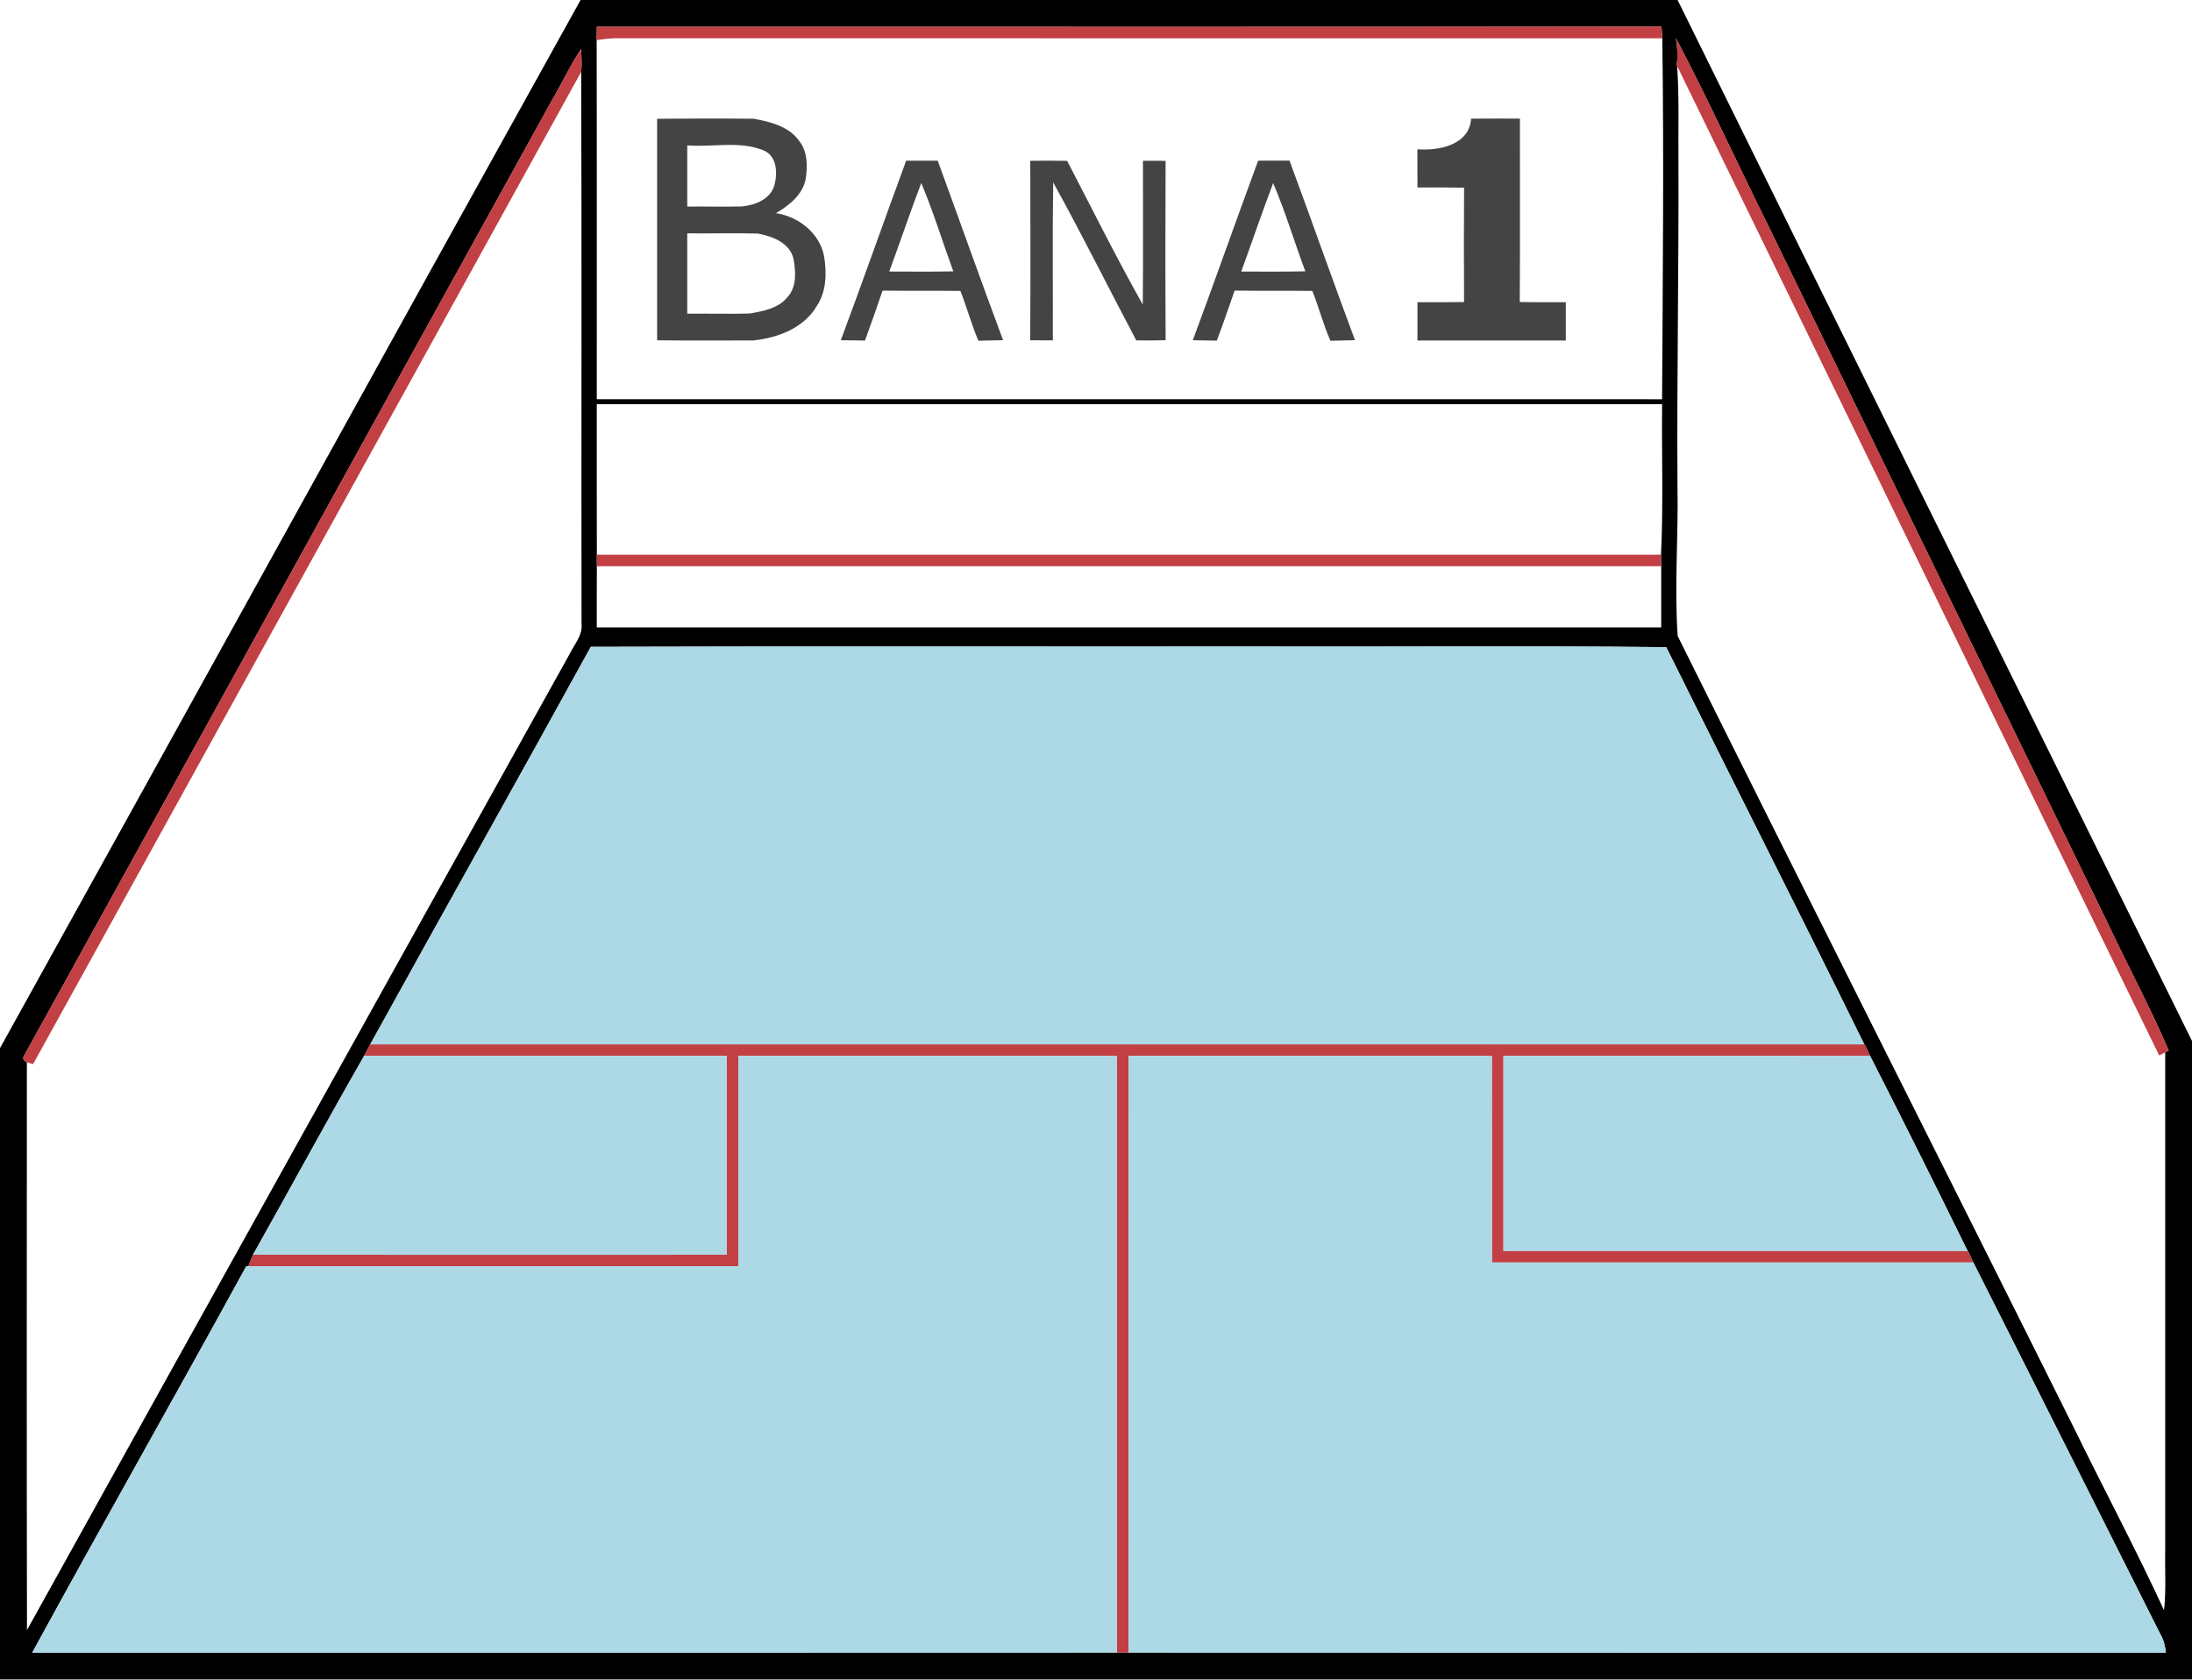
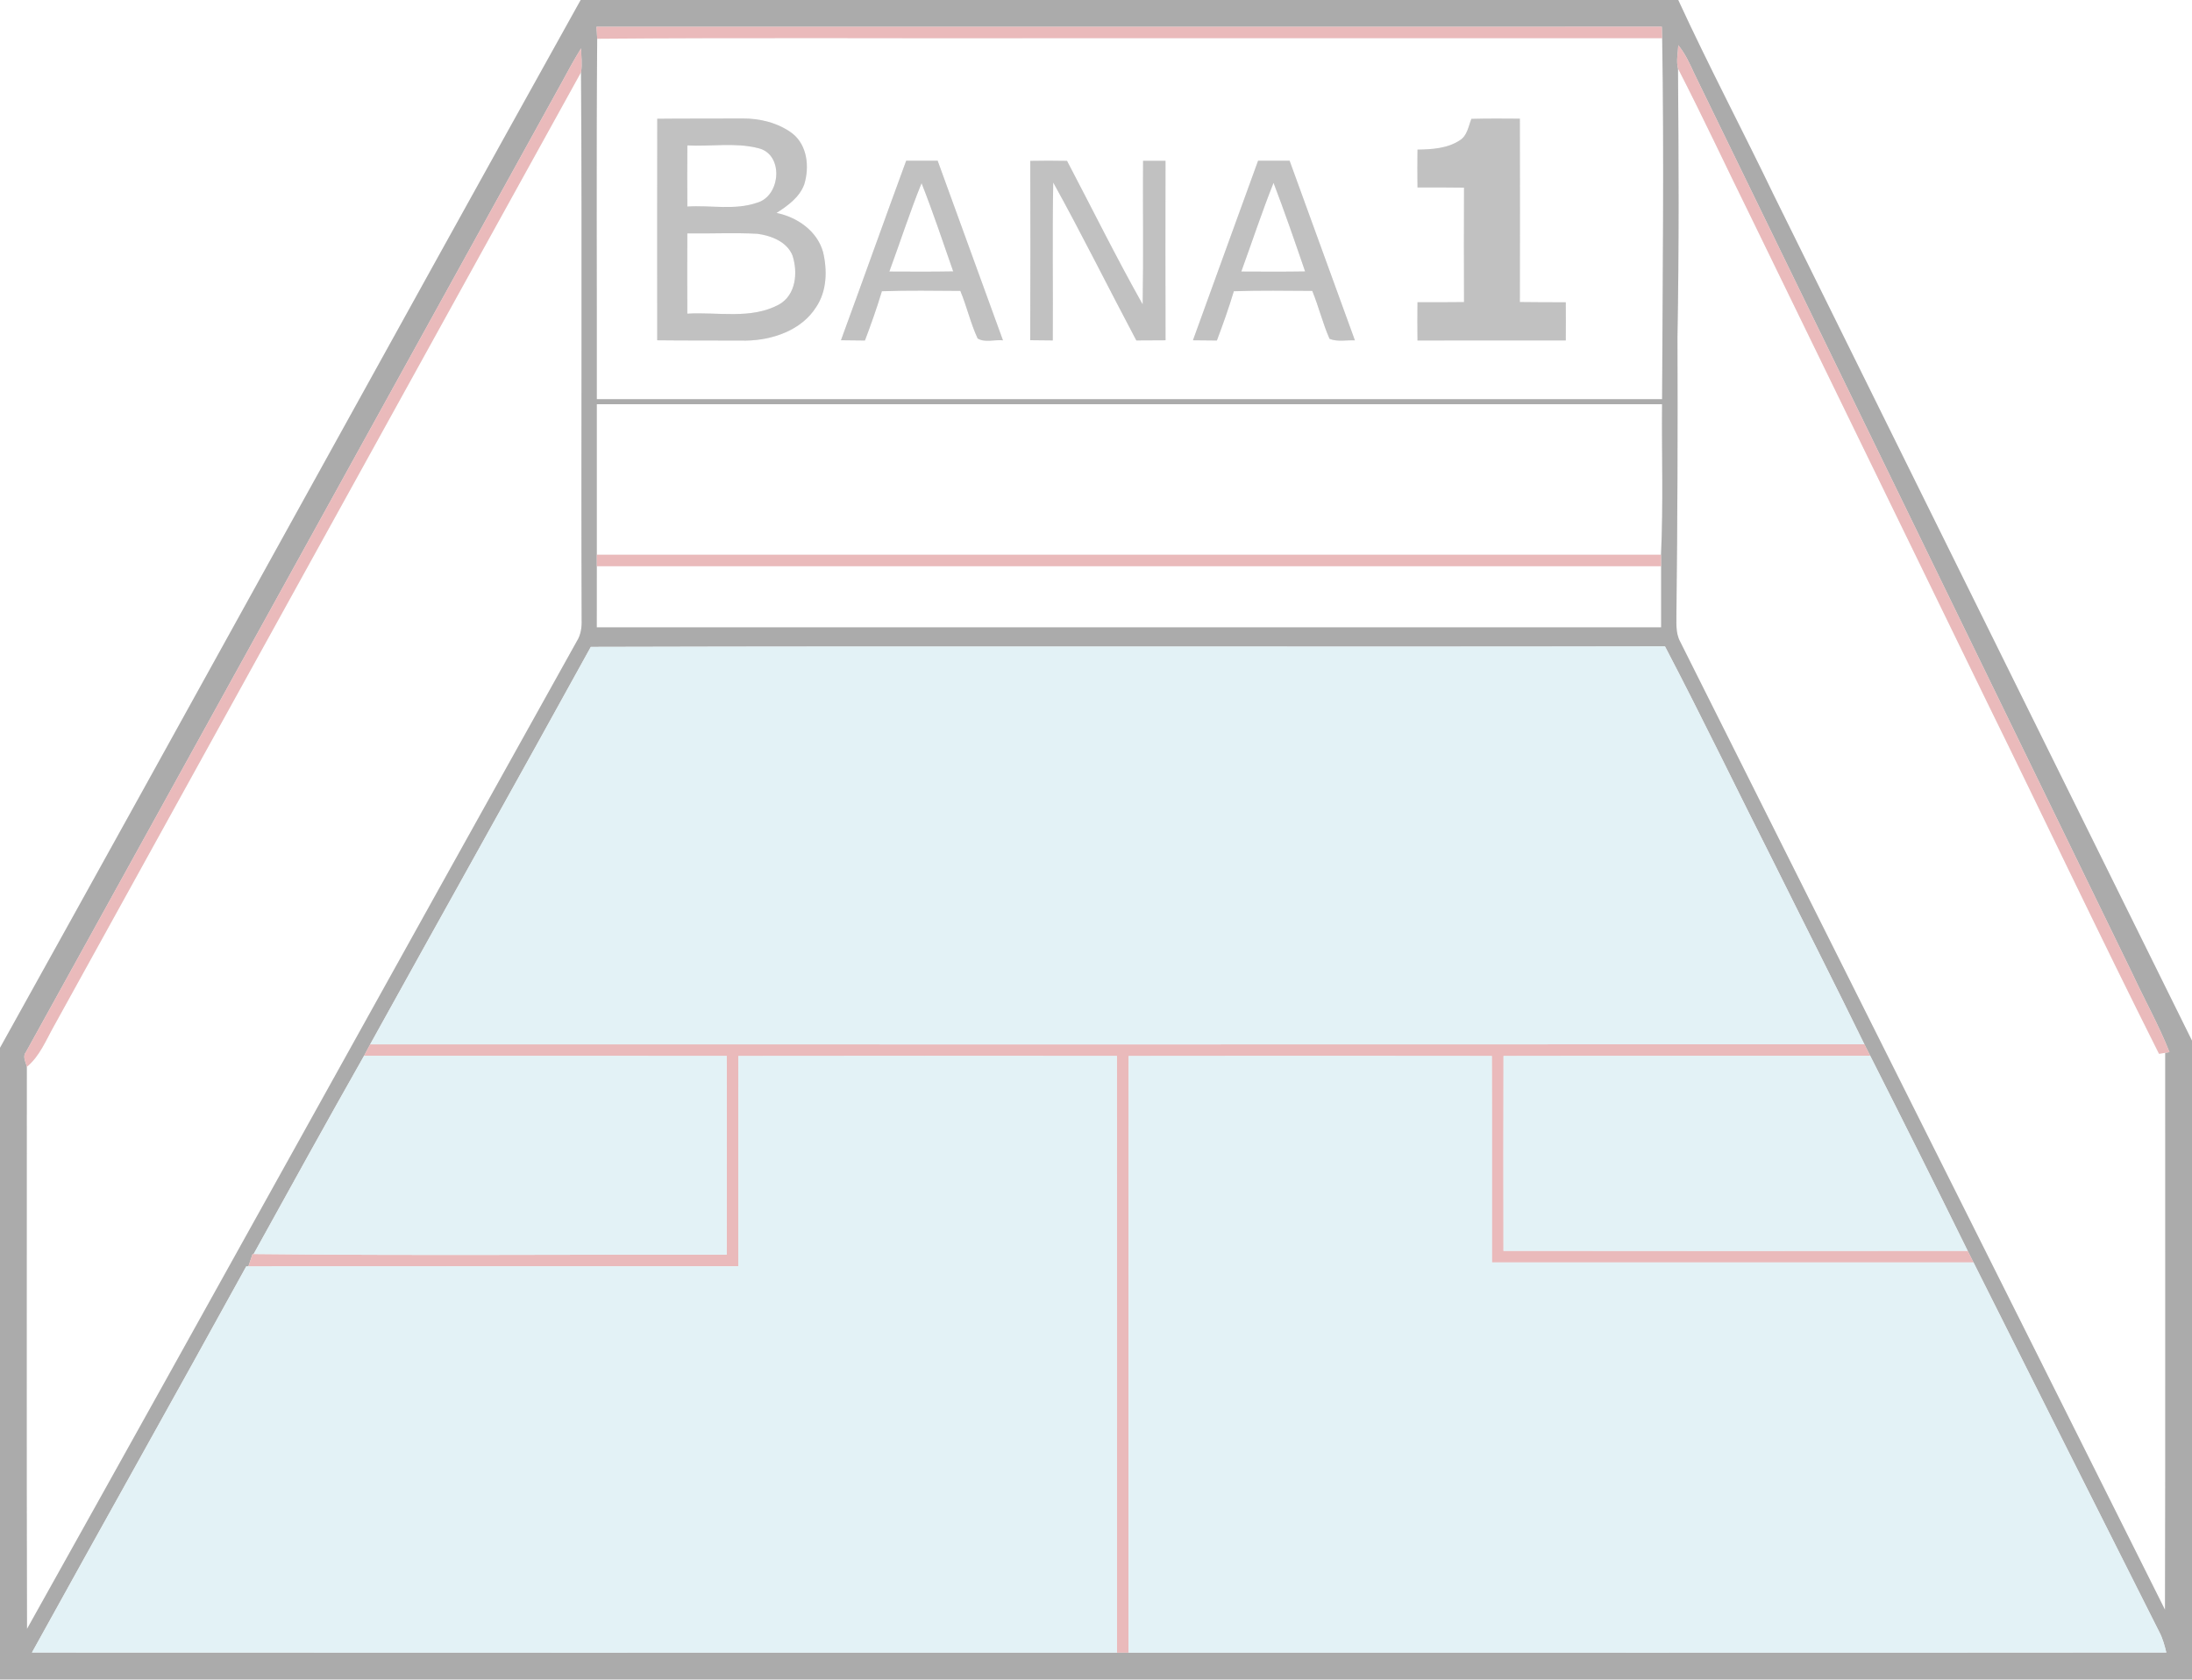
<svg xmlns="http://www.w3.org/2000/svg" width="573pt" height="439pt" viewBox="0 0 573 439" version="1.1">
  <g id="#ffffffff">
-     <path fill="#ffffff" opacity="1.00" d=" M 0.00 0.00 L 151.77 0.00 C 101.06 91.26 50.66 182.69 0.00 273.98 L 0.00 0.00 Z" />
-     <path fill="#ffffff" opacity="1.00" d=" M 438.53 0.00 L 573.00 0.00 L 573.00 272.10 C 528.21 181.38 483.25 90.75 438.53 0.00 Z" />
-     <path fill="#ffffff" opacity="1.00" d=" M 155.97 10.49 C 157.63 10.23 159.31 10.01 161.00 9.99 C 252.18 10.02 343.36 9.99 434.54 10.01 C 434.98 41.46 434.65 72.92 434.48 104.37 C 341.65 104.35 248.83 104.37 156.00 104.36 C 155.98 73.07 156.04 41.78 155.97 10.49 M 171.78 31.05 C 171.80 50.35 171.80 69.65 171.78 88.95 C 180.17 89.05 188.55 89.00 196.94 88.99 C 203.30 88.32 210.15 85.76 213.53 79.96 C 216.03 76.19 216.12 71.41 215.44 67.09 C 214.35 61.03 208.75 56.56 202.81 55.73 C 206.23 53.74 209.74 50.98 210.59 46.90 C 211.10 43.54 211.16 39.73 208.96 36.91 C 206.29 33.05 201.37 31.83 197.01 31.04 C 188.60 30.95 180.19 30.98 171.78 31.05 M 384.56 31.02 C 384.11 37.93 376.09 39.45 370.52 39.03 C 370.52 42.35 370.52 45.68 370.53 49.00 C 374.59 49.00 378.66 48.97 382.72 49.05 C 382.65 59.02 382.67 68.99 382.72 78.96 C 378.65 79.02 374.59 79.00 370.53 79.00 C 370.52 82.33 370.52 85.66 370.53 89.00 C 383.45 89.00 396.38 89.00 409.31 89.00 C 409.31 85.66 409.32 82.33 409.31 79.00 C 405.30 79.00 401.28 79.03 397.27 78.94 C 397.37 62.96 397.29 46.98 397.31 31.00 C 393.06 31.00 388.81 30.98 384.56 31.02 M 219.80 88.93 C 221.90 88.97 224.00 89.00 226.11 89.01 C 227.71 84.69 229.21 80.34 230.70 75.97 C 237.49 76.05 244.27 75.94 251.06 76.05 C 252.74 80.34 253.95 84.81 255.75 89.06 C 257.90 89.01 260.05 88.97 262.21 88.92 C 256.38 73.33 250.84 57.63 245.12 42.00 C 242.37 42.00 239.62 42.00 236.88 42.00 C 231.13 57.63 225.61 73.33 219.80 88.93 M 269.32 42.04 C 269.35 57.67 269.40 73.31 269.30 88.94 C 271.27 88.97 273.24 88.98 275.21 88.97 C 275.26 75.21 275.08 61.44 275.31 47.68 C 282.84 61.28 289.75 75.23 297.03 88.97 C 299.58 89.01 302.14 89.00 304.70 88.93 C 304.61 73.31 304.62 57.68 304.69 42.05 C 302.72 42.02 300.75 42.02 298.78 42.04 C 298.77 54.57 298.86 67.11 298.73 79.64 C 291.80 67.31 285.48 54.62 278.96 42.05 C 275.75 41.98 272.53 41.98 269.32 42.04 M 311.81 88.93 C 313.89 88.98 315.98 89.00 318.07 89.04 C 319.74 84.72 321.18 80.31 322.74 75.95 C 329.51 76.08 336.28 75.92 343.06 76.05 C 344.76 80.34 345.92 84.84 347.78 89.07 C 349.92 89.01 352.05 88.97 354.20 88.92 C 348.37 73.32 342.86 57.60 337.08 41.98 C 334.35 42.00 331.62 42.00 328.89 42.00 C 323.12 57.61 317.61 73.33 311.81 88.93 Z" />
-     <path fill="#ffffff" opacity="1.00" d=" M 438.41 17.24 C 480.48 103.42 522.28 189.74 564.42 275.88 L 566.00 275.09 C 566.00 318.41 566.00 361.72 566.00 405.04 C 565.89 410.33 566.28 415.64 565.69 420.92 C 558.36 405.02 550.11 389.56 542.42 373.83 C 507.92 304.57 472.97 235.54 438.55 166.24 C 437.65 153.25 438.76 140.10 438.50 127.05 C 438.31 98.37 438.88 69.70 438.75 41.01 C 438.69 33.09 438.96 25.15 438.41 17.24 Z" />
-     <path fill="#ffffff" opacity="1.00" d=" M 8.64 278.16 C 56.40 191.70 104.22 105.27 151.92 18.78 C 152.11 66.86 151.93 114.94 152.02 163.02 C 152.37 166.04 150.15 168.39 148.92 170.93 C 101.64 255.99 54.25 341.00 7.05 426.11 C 6.95 376.63 7.01 327.14 7.02 277.65 C 7.42 277.78 8.24 278.03 8.64 278.16 Z" />
-     <path fill="#ffffff" opacity="1.00" d=" M 179.65 38.00 C 186.27 38.54 193.32 36.71 199.62 39.32 C 203.10 40.74 203.28 45.17 202.47 48.29 C 201.51 52.05 197.46 53.58 194.00 53.97 C 189.22 54.09 184.43 53.95 179.65 54.00 C 179.65 48.67 179.65 43.33 179.65 38.00 Z" />
-     <path fill="#ffffff" opacity="1.00" d=" M 240.82 47.83 C 244.00 55.38 246.39 63.25 249.21 70.94 C 243.62 71.05 238.04 71.00 232.45 70.98 C 235.29 63.28 237.90 55.50 240.82 47.83 Z" />
-     <path fill="#ffffff" opacity="1.00" d=" M 332.81 47.85 C 336.03 55.38 338.35 63.27 341.23 70.93 C 335.64 71.05 330.05 70.99 324.46 70.99 C 327.28 63.29 329.90 55.51 332.81 47.85 Z" />
-     <path fill="#ffffff" opacity="1.00" d=" M 179.65 61.00 C 185.80 61.06 191.96 60.89 198.10 61.05 C 201.89 61.74 206.43 63.46 207.43 67.64 C 208.04 70.98 208.32 75.05 205.81 77.72 C 203.42 80.64 199.47 81.34 195.97 81.96 C 190.53 82.10 185.09 81.95 179.65 82.00 C 179.65 75.00 179.65 68.00 179.65 61.00 Z" />
-     <path fill="#ffffff" opacity="1.00" d=" M 156.00 105.64 C 248.83 105.64 341.66 105.64 434.49 105.64 C 434.34 118.76 434.84 131.89 434.20 145.00 C 341.48 145.00 248.75 145.00 156.02 145.00 C 155.97 131.88 156.01 118.76 156.00 105.64 Z" />
-     <path fill="#ffffff" opacity="1.00" d=" M 156.02 148.00 C 248.76 148.00 341.51 148.00 434.25 148.00 C 434.24 153.33 434.25 158.66 434.25 164.00 C 341.50 164.00 248.75 164.00 156.00 164.00 C 156.01 158.67 155.98 153.33 156.02 148.00 Z" />
+     <path fill="#ffffff" opacity="1.00" d=" M 0.00 0.00 L 151.79 0.00 C 101.02 91.20 50.73 182.67 0.00 273.90 L 0.00 0.00 Z" />
+     <path fill="#ffffff" opacity="1.00" d=" M 438.70 0.00 L 573.00 0.00 L 573.00 272.03 C 536.58 198.48 500.26 124.88 463.84 51.33 C 455.58 34.16 446.67 17.30 438.70 0.00 Z" />
+     <path fill="#ffffff" opacity="1.00" d=" M 156.11 10.13 C 196.39 9.79 236.68 10.08 276.96 9.98 C 329.47 9.98 381.98 9.99 434.50 9.98 C 435.02 41.43 434.61 72.89 434.48 104.34 C 341.65 104.36 248.83 104.36 156.01 104.34 C 156.06 72.94 155.85 41.53 156.11 10.13 M 171.81 31.04 C 171.77 50.35 171.79 69.65 171.80 88.95 C 179.53 89.05 187.25 88.97 194.98 89.03 C 201.88 88.93 209.47 86.38 213.33 80.30 C 216.17 76.10 216.29 70.65 215.15 65.87 C 213.60 60.35 208.40 56.77 202.99 55.66 C 205.90 53.79 208.96 51.62 210.22 48.24 C 211.63 43.71 211.08 38.04 207.16 34.90 C 203.43 32.10 198.63 30.92 194.01 30.97 C 186.61 31.03 179.21 30.95 171.81 31.04 M 384.63 31.07 C 383.85 33.01 383.56 35.44 381.64 36.65 C 378.38 38.82 374.34 39.04 370.54 39.11 C 370.50 42.41 370.50 45.70 370.54 49.00 C 374.59 48.99 378.64 48.99 382.70 49.05 C 382.66 59.02 382.67 68.99 382.70 78.96 C 378.64 79.01 374.59 79.01 370.54 79.00 C 370.50 82.33 370.50 85.66 370.54 89.00 C 383.46 89.00 396.38 89.01 409.30 88.99 C 409.33 85.66 409.33 82.33 409.30 79.01 C 405.30 79.02 401.30 79.00 397.30 78.95 C 397.34 62.97 397.33 46.99 397.30 31.02 C 393.08 30.98 388.85 30.96 384.63 31.07 M 236.88 42.01 C 231.14 57.63 225.56 73.31 219.83 88.94 C 221.92 88.97 224.01 88.99 226.10 89.01 C 227.70 84.76 229.23 80.49 230.53 76.13 C 237.36 75.87 244.20 76.01 251.04 76.04 C 252.73 80.12 253.70 84.48 255.56 88.48 C 257.42 89.62 260.03 88.74 262.18 88.96 C 256.45 73.33 250.84 57.65 245.11 42.01 C 242.36 42.00 239.62 42.00 236.88 42.01 M 269.32 42.05 C 269.35 57.68 269.38 73.30 269.30 88.93 C 271.26 88.95 273.23 88.97 275.20 88.99 C 275.30 75.23 275.05 61.46 275.32 47.71 C 282.85 61.31 289.75 75.26 297.04 88.99 C 299.59 88.99 302.13 88.98 304.68 88.95 C 304.63 73.31 304.65 57.67 304.67 42.03 C 302.71 42.03 300.76 42.03 298.80 42.03 C 298.72 54.55 298.92 67.06 298.70 79.57 C 291.77 67.26 285.50 54.56 278.93 42.05 C 275.72 41.98 272.52 41.99 269.32 42.05 M 328.87 42.01 C 323.15 57.64 317.54 73.31 311.84 88.95 C 313.93 88.97 316.01 88.99 318.10 89.01 C 319.70 84.76 321.23 80.48 322.53 76.13 C 329.36 75.88 336.20 76.01 343.03 76.04 C 344.72 80.15 345.76 84.51 347.55 88.57 C 349.62 89.41 351.98 88.86 354.18 88.97 C 348.45 73.33 342.84 57.65 337.11 42.01 C 334.36 42.00 331.61 42.00 328.87 42.01 Z" />
+     <path fill="#ffffff" opacity="1.00" d=" M 438.64 17.91 C 445.28 30.84 451.42 44.02 457.86 57.06 C 478.38 99.23 498.92 141.40 519.44 183.57 C 534.48 214.17 549.07 245.00 564.38 275.46 C 564.78 275.40 565.59 275.27 566.00 275.21 C 565.96 323.73 566.08 372.26 565.94 420.78 C 523.75 336.40 481.44 252.08 439.21 167.73 C 437.91 165.36 438.28 162.57 438.23 159.98 C 438.52 136.00 438.58 112.01 438.50 88.02 C 438.93 64.66 438.81 41.28 438.64 17.91 Z" />
+     <path fill="#ffffff" opacity="1.00" d=" M 14.11 268.19 C 60.04 185.10 105.92 101.98 151.88 18.90 C 152.19 66.60 151.87 114.31 152.04 162.02 C 152.11 163.98 151.84 165.98 150.76 167.66 C 102.78 253.66 55.12 339.84 7.06 425.79 C 6.92 376.82 7.03 327.85 7.01 278.88 C 10.39 276.08 12.01 271.92 14.11 268.19 Z" />
+     <path fill="#ffffff" opacity="1.00" d=" M 179.68 38.01 C 185.82 38.34 192.15 37.19 198.17 38.72 C 204.96 40.25 204.13 51.25 197.90 52.99 C 192.07 55.02 185.72 53.59 179.68 53.99 C 179.64 48.66 179.64 43.34 179.68 38.01 Z" />
+     <path fill="#ffffff" opacity="1.00" d=" M 232.48 70.98 C 235.31 63.29 237.83 55.48 240.90 47.88 C 243.90 55.48 246.48 63.23 249.17 70.94 C 243.60 71.04 238.04 71.01 232.48 70.98 Z" />
+     <path fill="#ffffff" opacity="1.00" d=" M 324.48 70.98 C 327.30 63.26 329.86 55.44 332.91 47.80 C 335.84 55.45 338.50 63.20 341.16 70.95 C 335.60 71.04 330.04 71.01 324.48 70.98 Z" />
+     <path fill="#ffffff" opacity="1.00" d=" M 179.67 61.01 C 185.78 61.10 191.89 60.79 197.99 61.11 C 201.59 61.60 205.72 63.17 207.17 66.80 C 208.60 71.23 208.09 77.11 203.62 79.61 C 196.27 83.57 187.63 81.50 179.67 81.99 C 179.64 75.00 179.64 68.00 179.67 61.01 Z" />
+     <path fill="#ffffff" opacity="1.00" d=" M 156.01 105.66 C 248.83 105.64 341.65 105.64 434.47 105.66 C 434.36 118.77 434.81 131.90 434.20 145.00 C 341.47 145.00 248.74 145.00 156.01 145.00 C 155.99 131.89 156.00 118.77 156.01 105.66 Z" />
+     <path fill="#ffffff" opacity="1.00" d=" M 156.01 148.00 C 248.75 148.00 341.49 148.00 434.23 148.00 C 434.24 153.33 434.24 158.66 434.23 163.99 C 341.49 164.01 248.75 164.00 156.00 163.99 C 156.00 158.66 155.99 153.33 156.01 148.00 Z" />
  </g>
-   <g id="#000000ff">
-     <path fill="#000000" opacity="1.00" d=" M 151.77 0.00 L 438.53 0.00 C 483.25 90.75 528.21 181.38 573.00 272.10 L 573.00 439.00 L 0.00 439.00 L 0.00 273.98 C 50.66 182.69 101.06 91.26 151.77 0.00 M 156.02 7.00 C 156.00 8.16 155.98 9.33 155.97 10.49 C 156.04 41.78 155.98 73.07 156.00 104.36 C 248.83 104.37 341.65 104.35 434.48 104.37 C 434.65 72.92 434.98 41.46 434.54 10.01 C 434.48 9.24 434.37 7.70 434.32 6.93 C 341.55 7.09 248.79 6.96 156.02 7.00 M 438.11 10.01 C 438.50 12.34 438.60 14.71 438.31 17.06 L 438.41 17.24 C 438.96 25.15 438.69 33.09 438.75 41.01 C 438.88 69.70 438.31 98.37 438.50 127.05 C 438.76 140.10 437.65 153.25 438.55 166.24 C 472.97 235.54 507.92 304.57 542.42 373.83 C 550.11 389.56 558.36 405.02 565.69 420.92 C 566.28 415.64 565.89 410.33 566.00 405.04 C 566.00 361.72 566.00 318.41 566.00 275.09 L 566.91 274.61 C 562.15 263.46 556.36 252.74 551.19 241.76 C 521.42 180.57 491.62 119.39 461.85 58.20 C 453.86 42.18 446.46 25.84 438.11 10.01 M 144.23 26.30 C 98.33 109.41 52.39 192.51 6.48 275.62 C 5.80 276.51 5.98 277.19 7.02 277.65 C 7.01 327.14 6.95 376.63 7.05 426.11 C 54.25 341.00 101.64 255.99 148.92 170.93 C 150.15 168.39 152.37 166.04 152.02 163.02 C 151.93 114.94 152.11 66.86 151.92 18.78 C 152.17 16.80 151.98 14.79 151.90 12.80 C 149.03 17.11 146.86 21.84 144.23 26.30 M 156.00 105.64 C 156.01 118.76 155.97 131.88 156.02 145.00 C 156.02 145.75 156.02 147.25 156.02 148.00 C 155.98 153.33 156.01 158.67 156.00 164.00 C 248.75 164.00 341.50 164.00 434.25 164.00 C 434.25 158.66 434.24 153.33 434.25 148.00 C 434.24 147.25 434.21 145.75 434.20 145.00 C 434.84 131.89 434.34 118.76 434.49 105.64 C 341.66 105.64 248.83 105.64 156.00 105.64 M 154.44 169.08 C 135.35 203.79 115.92 238.31 96.78 272.99 C 96.25 273.99 95.72 275.00 95.18 276.00 C 85.31 293.22 75.87 310.68 66.13 327.98 C 65.71 328.98 65.30 329.99 64.90 331.01 L 64.36 331.01 C 45.90 364.78 26.85 398.22 8.42 432.00 C 102.95 431.99 197.47 432.03 292.00 431.97 C 292.75 431.97 294.25 431.97 295.00 431.97 C 385.39 432.03 475.78 432.00 566.17 431.99 C 566.01 430.36 565.63 428.76 564.81 427.34 C 548.46 394.91 532.23 362.41 515.84 330.00 C 515.36 328.99 514.89 327.99 514.43 326.99 L 514.34 326.99 C 506.00 309.93 497.49 292.94 488.86 276.02 C 488.38 275.01 487.91 274.00 487.45 272.99 L 487.33 272.99 C 470.28 238.29 452.74 203.82 435.57 169.17 C 399.37 168.77 363.15 169.11 326.95 169.00 C 269.44 169.05 211.94 168.90 154.44 169.08 Z" />
+   <g id="#abababff">
+     <path fill="#ababab" opacity="1.00" d=" M 151.79 0.00 L 438.70 0.00 C 446.67 17.30 455.58 34.16 463.84 51.33 C 500.26 124.88 536.58 198.48 573.00 272.03 L 573.00 439.00 L 0.00 439.00 L 0.00 273.90 C 50.73 182.67 101.02 91.20 151.79 0.00 M 155.93 7.00 C 155.98 7.78 156.07 9.35 156.11 10.13 C 155.85 41.53 156.06 72.94 156.01 104.34 C 248.83 104.36 341.65 104.36 434.48 104.34 C 434.61 72.89 435.02 41.43 434.50 9.98 C 434.48 9.23 434.43 7.74 434.41 6.99 C 341.59 7.01 248.76 6.99 155.93 7.00 M 146.69 21.83 C 100.05 106.22 53.44 190.62 6.78 275.00 C 5.81 276.21 6.76 277.60 7.01 278.88 C 7.03 327.85 6.92 376.82 7.06 425.79 C 55.12 339.84 102.78 253.66 150.76 167.66 C 151.84 165.98 152.11 163.98 152.04 162.02 C 151.87 114.31 152.19 66.60 151.88 18.90 C 152.24 16.84 151.94 14.72 151.89 12.65 C 150.03 15.64 148.37 18.74 146.69 21.83 M 438.71 11.81 C 438.65 13.82 438.12 15.93 438.64 17.91 C 438.81 41.28 438.93 64.66 438.50 88.02 C 438.58 112.01 438.52 136.00 438.23 159.98 C 438.28 162.57 437.91 165.36 439.21 167.73 C 481.44 252.08 523.75 336.40 565.94 420.78 C 566.08 372.26 565.96 323.73 566.00 275.21 L 567.11 275.02 C 564.34 268.00 560.63 261.41 557.46 254.57 C 519.28 176.15 481.10 97.72 442.93 19.30 C 441.74 16.68 440.54 14.05 438.71 11.81 M 156.01 105.66 C 156.00 118.77 155.99 131.89 156.01 145.00 C 156.01 145.75 156.01 147.25 156.01 148.00 C 155.99 153.33 156.00 158.66 156.00 163.99 C 248.75 164.00 341.49 164.01 434.23 163.99 C 434.24 158.66 434.24 153.33 434.23 148.00 C 434.22 147.25 434.21 145.75 434.20 145.00 C 434.81 131.90 434.36 118.77 434.47 105.66 C 341.65 105.64 248.83 105.64 156.01 105.66 M 154.44 169.10 C 135.32 203.79 115.94 238.34 96.76 272.99 C 96.23 273.99 95.69 274.99 95.16 275.99 C 85.41 293.18 75.86 310.50 66.30 327.80 L 66.03 327.78 C 65.66 328.86 65.29 329.93 64.93 331.02 L 64.38 331.02 C 45.83 364.74 26.95 398.28 8.35 431.97 C 102.90 432.03 197.45 432.00 292.00 431.99 C 292.75 431.99 294.25 431.99 295.00 431.99 C 385.43 431.99 475.86 432.04 566.29 431.96 C 565.84 430.13 565.35 428.30 564.47 426.63 C 548.23 394.44 532.08 362.21 515.89 330.00 C 515.37 328.98 514.87 327.98 514.37 326.97 C 505.97 309.93 497.47 292.94 488.89 275.99 C 488.37 274.98 487.86 273.98 487.36 272.97 C 479.69 257.27 471.75 241.69 463.98 226.04 C 454.36 207.03 445.11 187.83 435.23 168.95 C 341.63 169.13 248.03 168.84 154.44 169.10 Z" />
  </g>
-   <g id="#c23f43ff">
-     <path fill="#c23f43" opacity="1.00" d=" M 156.02 7.00 C 248.79 6.96 341.55 7.09 434.32 6.93 C 434.37 7.70 434.48 9.24 434.54 10.01 C 343.36 9.99 252.18 10.02 161.00 9.99 C 159.31 10.01 157.63 10.23 155.97 10.49 C 155.98 9.33 156.00 8.16 156.02 7.00 Z" />
-     <path fill="#c23f43" opacity="1.00" d=" M 438.11 10.01 C 446.46 25.84 453.86 42.18 461.85 58.20 C 491.62 119.39 521.42 180.57 551.19 241.76 C 556.36 252.74 562.15 263.46 566.91 274.61 L 566.00 275.09 L 564.42 275.88 C 522.28 189.74 480.48 103.42 438.41 17.24 L 438.31 17.06 C 438.60 14.71 438.50 12.34 438.11 10.01 Z" />
-     <path fill="#c23f43" opacity="1.00" d=" M 144.23 26.30 C 146.86 21.84 149.03 17.11 151.90 12.80 C 151.98 14.79 152.17 16.80 151.92 18.78 C 104.22 105.27 56.40 191.70 8.64 278.16 C 8.24 278.03 7.42 277.78 7.02 277.65 C 5.98 277.19 5.80 276.51 6.48 275.62 C 52.39 192.51 98.33 109.41 144.23 26.30 Z" />
-     <path fill="#c23f43" opacity="1.00" d=" M 156.02 145.00 C 248.75 145.00 341.48 145.00 434.20 145.00 C 434.21 145.75 434.24 147.25 434.25 148.00 C 341.51 148.00 248.76 148.00 156.02 148.00 C 156.02 147.25 156.02 145.75 156.02 145.00 Z" />
-     <path fill="#c23f43" opacity="1.00" d=" M 96.78 272.99 C 226.96 273.01 357.15 273.00 487.33 272.99 L 487.45 272.99 C 487.91 274.00 488.38 275.01 488.86 276.02 C 456.91 275.98 424.96 276.00 393.01 276.01 C 393.00 293.00 393.00 310.00 393.01 326.99 C 433.45 327.00 473.90 327.00 514.34 326.99 L 514.43 326.99 C 514.89 327.99 515.36 328.99 515.84 330.00 C 473.89 330.00 431.94 329.99 390.00 330.00 C 390.00 312.00 390.01 294.01 389.99 276.01 C 358.33 276.00 326.67 276.00 295.01 276.01 C 294.99 328.00 295.00 379.98 295.00 431.97 C 294.25 431.97 292.75 431.97 292.00 431.97 C 292.00 379.98 292.01 328.00 291.99 276.01 C 259.00 276.00 226.00 276.00 193.01 276.01 C 192.99 294.34 193.00 312.67 193.00 331.00 C 150.30 331.00 107.60 330.99 64.90 331.01 C 65.30 329.99 65.71 328.98 66.13 327.98 C 107.41 328.03 148.70 327.99 189.99 327.99 C 190.00 310.66 190.00 293.33 189.99 276.01 C 158.39 275.99 126.78 276.00 95.18 276.00 C 95.72 275.00 96.25 273.99 96.78 272.99 Z" />
+   <g id="#eababbff">
+     <path fill="#eababb" opacity="1.00" d=" M 155.93 7.00 C 248.76 6.99 341.59 7.01 434.41 6.99 C 434.43 7.74 434.48 9.23 434.50 9.98 C 381.98 9.99 329.47 9.98 276.96 9.98 C 236.68 10.08 196.39 9.79 156.11 10.13 C 156.07 9.35 155.98 7.78 155.93 7.00 Z" />
+     <path fill="#eababb" opacity="1.00" d=" M 146.69 21.83 C 148.37 18.74 150.03 15.64 151.89 12.65 C 151.94 14.72 152.24 16.84 151.88 18.90 C 105.92 101.98 60.04 185.10 14.11 268.19 C 12.01 271.92 10.39 276.08 7.01 278.88 C 6.76 277.60 5.81 276.21 6.78 275.00 C 53.44 190.62 100.05 106.22 146.69 21.83 Z" />
+     <path fill="#eababb" opacity="1.00" d=" M 438.71 11.81 C 440.54 14.05 441.74 16.68 442.93 19.30 C 481.10 97.72 519.28 176.15 557.46 254.57 C 560.63 261.41 564.34 268.00 567.11 275.02 L 566.00 275.21 C 565.59 275.27 564.78 275.40 564.38 275.46 C 549.07 245.00 534.48 214.17 519.44 183.57 C 498.92 141.40 478.38 99.23 457.86 57.06 C 451.42 44.02 445.28 30.84 438.64 17.91 C 438.12 15.93 438.65 13.82 438.71 11.81 Z" />
+     <path fill="#eababb" opacity="1.00" d=" M 156.01 145.00 C 248.74 145.00 341.47 145.00 434.20 145.00 C 434.21 145.75 434.22 147.25 434.23 148.00 C 341.49 148.00 248.75 148.00 156.01 148.00 C 156.01 147.25 156.01 145.75 156.01 145.00 Z" />
+     <path fill="#eababb" opacity="1.00" d=" M 96.76 272.99 C 226.96 273.00 357.16 273.03 487.36 272.97 C 487.86 273.98 488.37 274.98 488.89 275.99 C 456.93 276.02 424.98 275.96 393.03 276.03 C 392.98 293.01 392.99 309.99 393.02 326.97 C 433.47 327.02 473.92 327.02 514.37 326.97 C 514.87 327.98 515.37 328.98 515.89 330.00 C 473.93 330.00 431.97 330.00 390.00 330.00 C 389.97 312.01 390.04 294.02 389.97 276.03 C 358.32 275.98 326.67 275.98 295.03 276.03 C 294.97 328.01 295.02 380.00 295.00 431.99 C 294.25 431.99 292.75 431.99 292.00 431.99 C 291.98 380.00 292.04 328.01 291.97 276.02 C 258.99 275.99 226.01 275.98 193.02 276.03 C 192.96 294.35 193.03 312.67 193.00 331.00 C 150.31 331.02 107.62 330.97 64.93 331.02 C 65.29 329.93 65.66 328.86 66.03 327.78 L 66.30 327.80 C 107.52 328.25 148.75 327.90 189.97 327.97 C 190.01 310.66 190.02 293.34 189.97 276.02 C 158.37 275.97 126.76 276.02 95.16 275.99 C 95.69 274.99 96.23 273.99 96.76 272.99 Z" />
  </g>
-   <g id="#444444ff">
-     <path fill="#444444" opacity="1.00" d=" M 171.78 31.05 C 180.19 30.98 188.60 30.95 197.01 31.04 C 201.37 31.83 206.29 33.05 208.96 36.91 C 211.16 39.73 211.10 43.54 210.59 46.90 C 209.74 50.98 206.23 53.74 202.81 55.73 C 208.75 56.56 214.35 61.03 215.44 67.09 C 216.12 71.41 216.03 76.19 213.53 79.96 C 210.15 85.76 203.30 88.32 196.94 88.99 C 188.55 89.00 180.17 89.05 171.78 88.95 C 171.80 69.65 171.80 50.35 171.78 31.05 M 179.65 38.00 C 179.65 43.33 179.65 48.67 179.65 54.00 C 184.43 53.95 189.22 54.09 194.00 53.97 C 197.46 53.58 201.51 52.05 202.47 48.29 C 203.28 45.17 203.10 40.74 199.62 39.32 C 193.32 36.71 186.27 38.54 179.65 38.00 M 179.65 61.00 C 179.65 68.00 179.65 75.00 179.65 82.00 C 185.09 81.95 190.53 82.10 195.97 81.96 C 199.47 81.34 203.42 80.64 205.81 77.72 C 208.32 75.05 208.04 70.98 207.43 67.64 C 206.43 63.46 201.89 61.74 198.10 61.05 C 191.96 60.89 185.80 61.06 179.65 61.00 Z" />
-     <path fill="#444444" opacity="1.00" d=" M 384.56 31.02 C 388.81 30.98 393.06 31.00 397.31 31.00 C 397.29 46.98 397.37 62.96 397.27 78.94 C 401.28 79.03 405.30 79.00 409.31 79.00 C 409.32 82.33 409.31 85.66 409.31 89.00 C 396.38 89.00 383.45 89.00 370.53 89.00 C 370.52 85.66 370.52 82.33 370.53 79.00 C 374.59 79.00 378.65 79.02 382.72 78.96 C 382.67 68.99 382.65 59.02 382.72 49.05 C 378.66 48.97 374.59 49.00 370.53 49.00 C 370.52 45.68 370.52 42.35 370.52 39.03 C 376.09 39.45 384.11 37.93 384.56 31.02 Z" />
-     <path fill="#444444" opacity="1.00" d=" M 219.80 88.93 C 225.61 73.33 231.13 57.63 236.88 42.00 C 239.62 42.00 242.37 42.00 245.12 42.00 C 250.84 57.63 256.38 73.33 262.21 88.92 C 260.05 88.97 257.90 89.01 255.75 89.06 C 253.95 84.81 252.74 80.34 251.06 76.05 C 244.27 75.94 237.49 76.05 230.70 75.97 C 229.21 80.34 227.71 84.69 226.11 89.01 C 224.00 89.00 221.90 88.97 219.80 88.93 M 240.82 47.83 C 237.90 55.50 235.29 63.28 232.45 70.98 C 238.04 71.00 243.62 71.05 249.21 70.94 C 246.39 63.25 244.00 55.38 240.82 47.83 Z" />
-     <path fill="#444444" opacity="1.00" d=" M 269.32 42.04 C 272.53 41.98 275.75 41.98 278.96 42.05 C 285.48 54.62 291.80 67.31 298.73 79.64 C 298.86 67.11 298.77 54.57 298.78 42.04 C 300.75 42.02 302.72 42.02 304.69 42.05 C 304.62 57.68 304.61 73.31 304.70 88.93 C 302.14 89.00 299.58 89.01 297.03 88.97 C 289.75 75.23 282.84 61.28 275.31 47.68 C 275.08 61.44 275.26 75.21 275.21 88.97 C 273.24 88.98 271.27 88.97 269.30 88.94 C 269.40 73.31 269.35 57.67 269.32 42.04 Z" />
-     <path fill="#444444" opacity="1.00" d=" M 311.81 88.93 C 317.61 73.33 323.12 57.61 328.89 42.00 C 331.62 42.00 334.35 42.00 337.08 41.98 C 342.86 57.60 348.37 73.32 354.20 88.92 C 352.05 88.97 349.92 89.01 347.78 89.07 C 345.92 84.84 344.76 80.34 343.06 76.05 C 336.28 75.92 329.51 76.08 322.74 75.95 C 321.18 80.31 319.74 84.72 318.07 89.04 C 315.98 89.00 313.89 88.98 311.81 88.93 M 332.81 47.85 C 329.90 55.51 327.28 63.29 324.46 70.99 C 330.05 70.99 335.64 71.05 341.23 70.93 C 338.35 63.27 336.03 55.38 332.81 47.85 Z" />
+   <g id="#c1c1c1ff">
+     <path fill="#c1c1c1" opacity="1.00" d=" M 171.81 31.04 C 179.21 30.95 186.61 31.03 194.01 30.97 C 198.63 30.92 203.43 32.10 207.16 34.90 C 211.08 38.04 211.63 43.71 210.22 48.24 C 208.96 51.62 205.90 53.79 202.99 55.66 C 208.40 56.77 213.60 60.35 215.15 65.87 C 216.29 70.65 216.17 76.10 213.33 80.30 C 209.47 86.38 201.88 88.93 194.98 89.03 C 187.25 88.97 179.53 89.05 171.80 88.95 C 171.79 69.65 171.77 50.35 171.81 31.04 M 179.68 38.01 C 179.64 43.34 179.64 48.66 179.68 53.99 C 185.72 53.59 192.07 55.02 197.90 52.99 C 204.13 51.25 204.96 40.25 198.17 38.72 C 192.15 37.19 185.82 38.34 179.68 38.01 M 179.67 61.01 C 179.64 68.00 179.64 75.00 179.67 81.99 C 187.63 81.50 196.27 83.57 203.62 79.61 C 208.09 77.11 208.60 71.23 207.17 66.80 C 205.72 63.17 201.59 61.60 197.99 61.11 C 191.89 60.79 185.78 61.10 179.67 61.01 Z" />
+     <path fill="#c1c1c1" opacity="1.00" d=" M 384.63 31.07 C 388.85 30.96 393.08 30.98 397.30 31.02 C 397.33 46.99 397.34 62.97 397.30 78.95 C 401.30 79.00 405.30 79.02 409.30 79.01 C 409.33 82.33 409.33 85.66 409.30 88.99 C 396.38 89.01 383.46 89.00 370.54 89.00 C 370.50 85.66 370.50 82.33 370.54 79.00 C 374.59 79.01 378.64 79.01 382.70 78.96 C 382.67 68.99 382.66 59.02 382.70 49.05 C 378.64 48.99 374.59 48.99 370.54 49.00 C 370.50 45.70 370.50 42.41 370.54 39.11 C 374.34 39.04 378.38 38.82 381.64 36.65 C 383.56 35.44 383.85 33.01 384.63 31.07 Z" />
+     <path fill="#c1c1c1" opacity="1.00" d=" M 236.88 42.01 C 239.62 42.00 242.36 42.00 245.11 42.01 C 250.84 57.65 256.45 73.33 262.18 88.96 C 260.03 88.74 257.42 89.62 255.56 88.48 C 253.70 84.48 252.73 80.12 251.04 76.04 C 244.20 76.01 237.36 75.87 230.53 76.13 C 229.23 80.49 227.70 84.76 226.10 89.01 C 224.01 88.99 221.92 88.97 219.83 88.94 C 225.56 73.31 231.14 57.63 236.88 42.01 M 232.48 70.98 C 238.04 71.01 243.60 71.04 249.17 70.94 C 246.48 63.23 243.90 55.48 240.90 47.88 C 237.83 55.48 235.31 63.29 232.48 70.98 Z" />
+     <path fill="#c1c1c1" opacity="1.00" d=" M 269.32 42.05 C 272.52 41.99 275.72 41.98 278.93 42.05 C 285.50 54.56 291.77 67.26 298.70 79.57 C 298.92 67.06 298.72 54.55 298.80 42.03 C 300.76 42.03 302.71 42.03 304.67 42.03 C 304.65 57.67 304.63 73.31 304.68 88.95 C 302.13 88.98 299.59 88.99 297.04 88.99 C 289.75 75.26 282.85 61.31 275.32 47.71 C 275.05 61.46 275.30 75.23 275.20 88.99 C 273.23 88.97 271.26 88.95 269.30 88.93 C 269.38 73.30 269.35 57.68 269.32 42.05 Z" />
+     <path fill="#c1c1c1" opacity="1.00" d=" M 328.87 42.01 C 331.61 42.00 334.36 42.00 337.11 42.01 C 342.84 57.65 348.45 73.33 354.18 88.97 C 351.98 88.86 349.62 89.41 347.55 88.57 C 345.76 84.51 344.72 80.15 343.03 76.04 C 336.20 76.01 329.36 75.88 322.53 76.13 C 321.23 80.48 319.70 84.76 318.10 89.01 C 316.01 88.99 313.93 88.97 311.84 88.95 C 317.54 73.31 323.15 57.64 328.87 42.01 M 324.48 70.98 C 330.04 71.01 335.60 71.04 341.16 70.95 C 338.50 63.20 335.84 55.45 332.91 47.80 C 329.86 55.44 327.30 63.26 324.48 70.98 Z" />
  </g>
-   <g id="#add8e6ff">
-     <path fill="#add8e6" opacity="1.00" d=" M 154.44 169.08 C 211.94 168.90 269.44 169.05 326.95 169.00 C 363.15 169.11 399.37 168.77 435.57 169.17 C 452.74 203.82 470.28 238.29 487.33 272.99 C 357.15 273.00 226.96 273.01 96.78 272.99 C 115.92 238.31 135.35 203.79 154.44 169.08 Z" />
-     <path fill="#add8e6" opacity="1.00" d=" M 95.18 276.00 C 126.78 276.00 158.39 275.99 189.99 276.01 C 190.00 293.33 190.00 310.66 189.99 327.99 C 148.70 327.99 107.41 328.03 66.13 327.98 C 75.87 310.68 85.31 293.22 95.18 276.00 Z" />
-     <path fill="#add8e6" opacity="1.00" d=" M 193.01 276.01 C 226.00 276.00 259.00 276.00 291.99 276.01 C 292.01 328.00 292.00 379.98 292.00 431.97 C 197.47 432.03 102.95 431.99 8.42 432.00 C 26.85 398.22 45.90 364.78 64.36 331.01 L 64.90 331.01 C 107.60 330.99 150.30 331.00 193.00 331.00 C 193.00 312.67 192.99 294.34 193.01 276.01 Z" />
-     <path fill="#add8e6" opacity="1.00" d=" M 295.01 276.01 C 326.67 276.00 358.33 276.00 389.99 276.01 C 390.01 294.01 390.00 312.00 390.00 330.00 C 431.94 329.99 473.89 330.00 515.84 330.00 C 532.23 362.41 548.46 394.91 564.81 427.34 C 565.63 428.76 566.01 430.36 566.17 431.99 C 475.78 432.00 385.39 432.03 295.00 431.97 C 295.00 379.98 294.99 328.00 295.01 276.01 Z" />
-     <path fill="#add8e6" opacity="1.00" d=" M 393.01 276.01 C 424.96 276.00 456.91 275.98 488.86 276.02 C 497.49 292.94 506.00 309.93 514.34 326.99 C 473.90 327.00 433.45 327.00 393.01 326.99 C 393.00 310.00 393.00 293.00 393.01 276.01 Z" />
+   <g id="#e3f2f6ff">
+     <path fill="#e3f2f6" opacity="1.00" d=" M 154.44 169.10 C 248.03 168.84 341.63 169.13 435.23 168.95 C 445.11 187.83 454.36 207.03 463.98 226.04 C 471.75 241.69 479.69 257.27 487.36 272.97 C 357.16 273.03 226.96 273.00 96.76 272.99 C 115.94 238.34 135.32 203.79 154.44 169.10 Z" />
+     <path fill="#e3f2f6" opacity="1.00" d=" M 95.16 275.99 C 126.76 276.02 158.37 275.97 189.97 276.02 C 190.02 293.34 190.01 310.66 189.97 327.97 C 148.75 327.90 107.52 328.25 66.30 327.80 C 75.86 310.50 85.41 293.18 95.16 275.99 Z" />
+     <path fill="#e3f2f6" opacity="1.00" d=" M 193.02 276.03 C 226.01 275.98 258.99 275.99 291.97 276.02 C 292.04 328.01 291.98 380.00 292.00 431.99 C 197.45 432.00 102.90 432.03 8.35 431.97 C 26.95 398.28 45.83 364.74 64.38 331.02 L 64.93 331.02 C 107.62 330.97 150.31 331.02 193.00 331.00 C 193.03 312.67 192.96 294.35 193.02 276.03 Z" />
+     <path fill="#e3f2f6" opacity="1.00" d=" M 295.03 276.03 C 326.67 275.98 358.32 275.98 389.97 276.03 C 390.04 294.02 389.97 312.01 390.00 330.00 C 431.97 330.00 473.93 330.00 515.89 330.00 C 532.08 362.21 548.23 394.44 564.47 426.63 C 565.35 428.30 565.84 430.13 566.29 431.96 C 475.86 432.04 385.43 431.99 295.00 431.99 C 295.02 380.00 294.97 328.01 295.03 276.03 Z" />
+     <path fill="#e3f2f6" opacity="1.00" d=" M 393.03 276.03 C 424.98 275.96 456.93 276.02 488.89 275.99 C 497.47 292.94 505.97 309.93 514.37 326.97 C 473.92 327.02 433.47 327.02 393.02 326.97 C 392.99 309.99 392.98 293.01 393.03 276.03 Z" />
  </g>
</svg>
